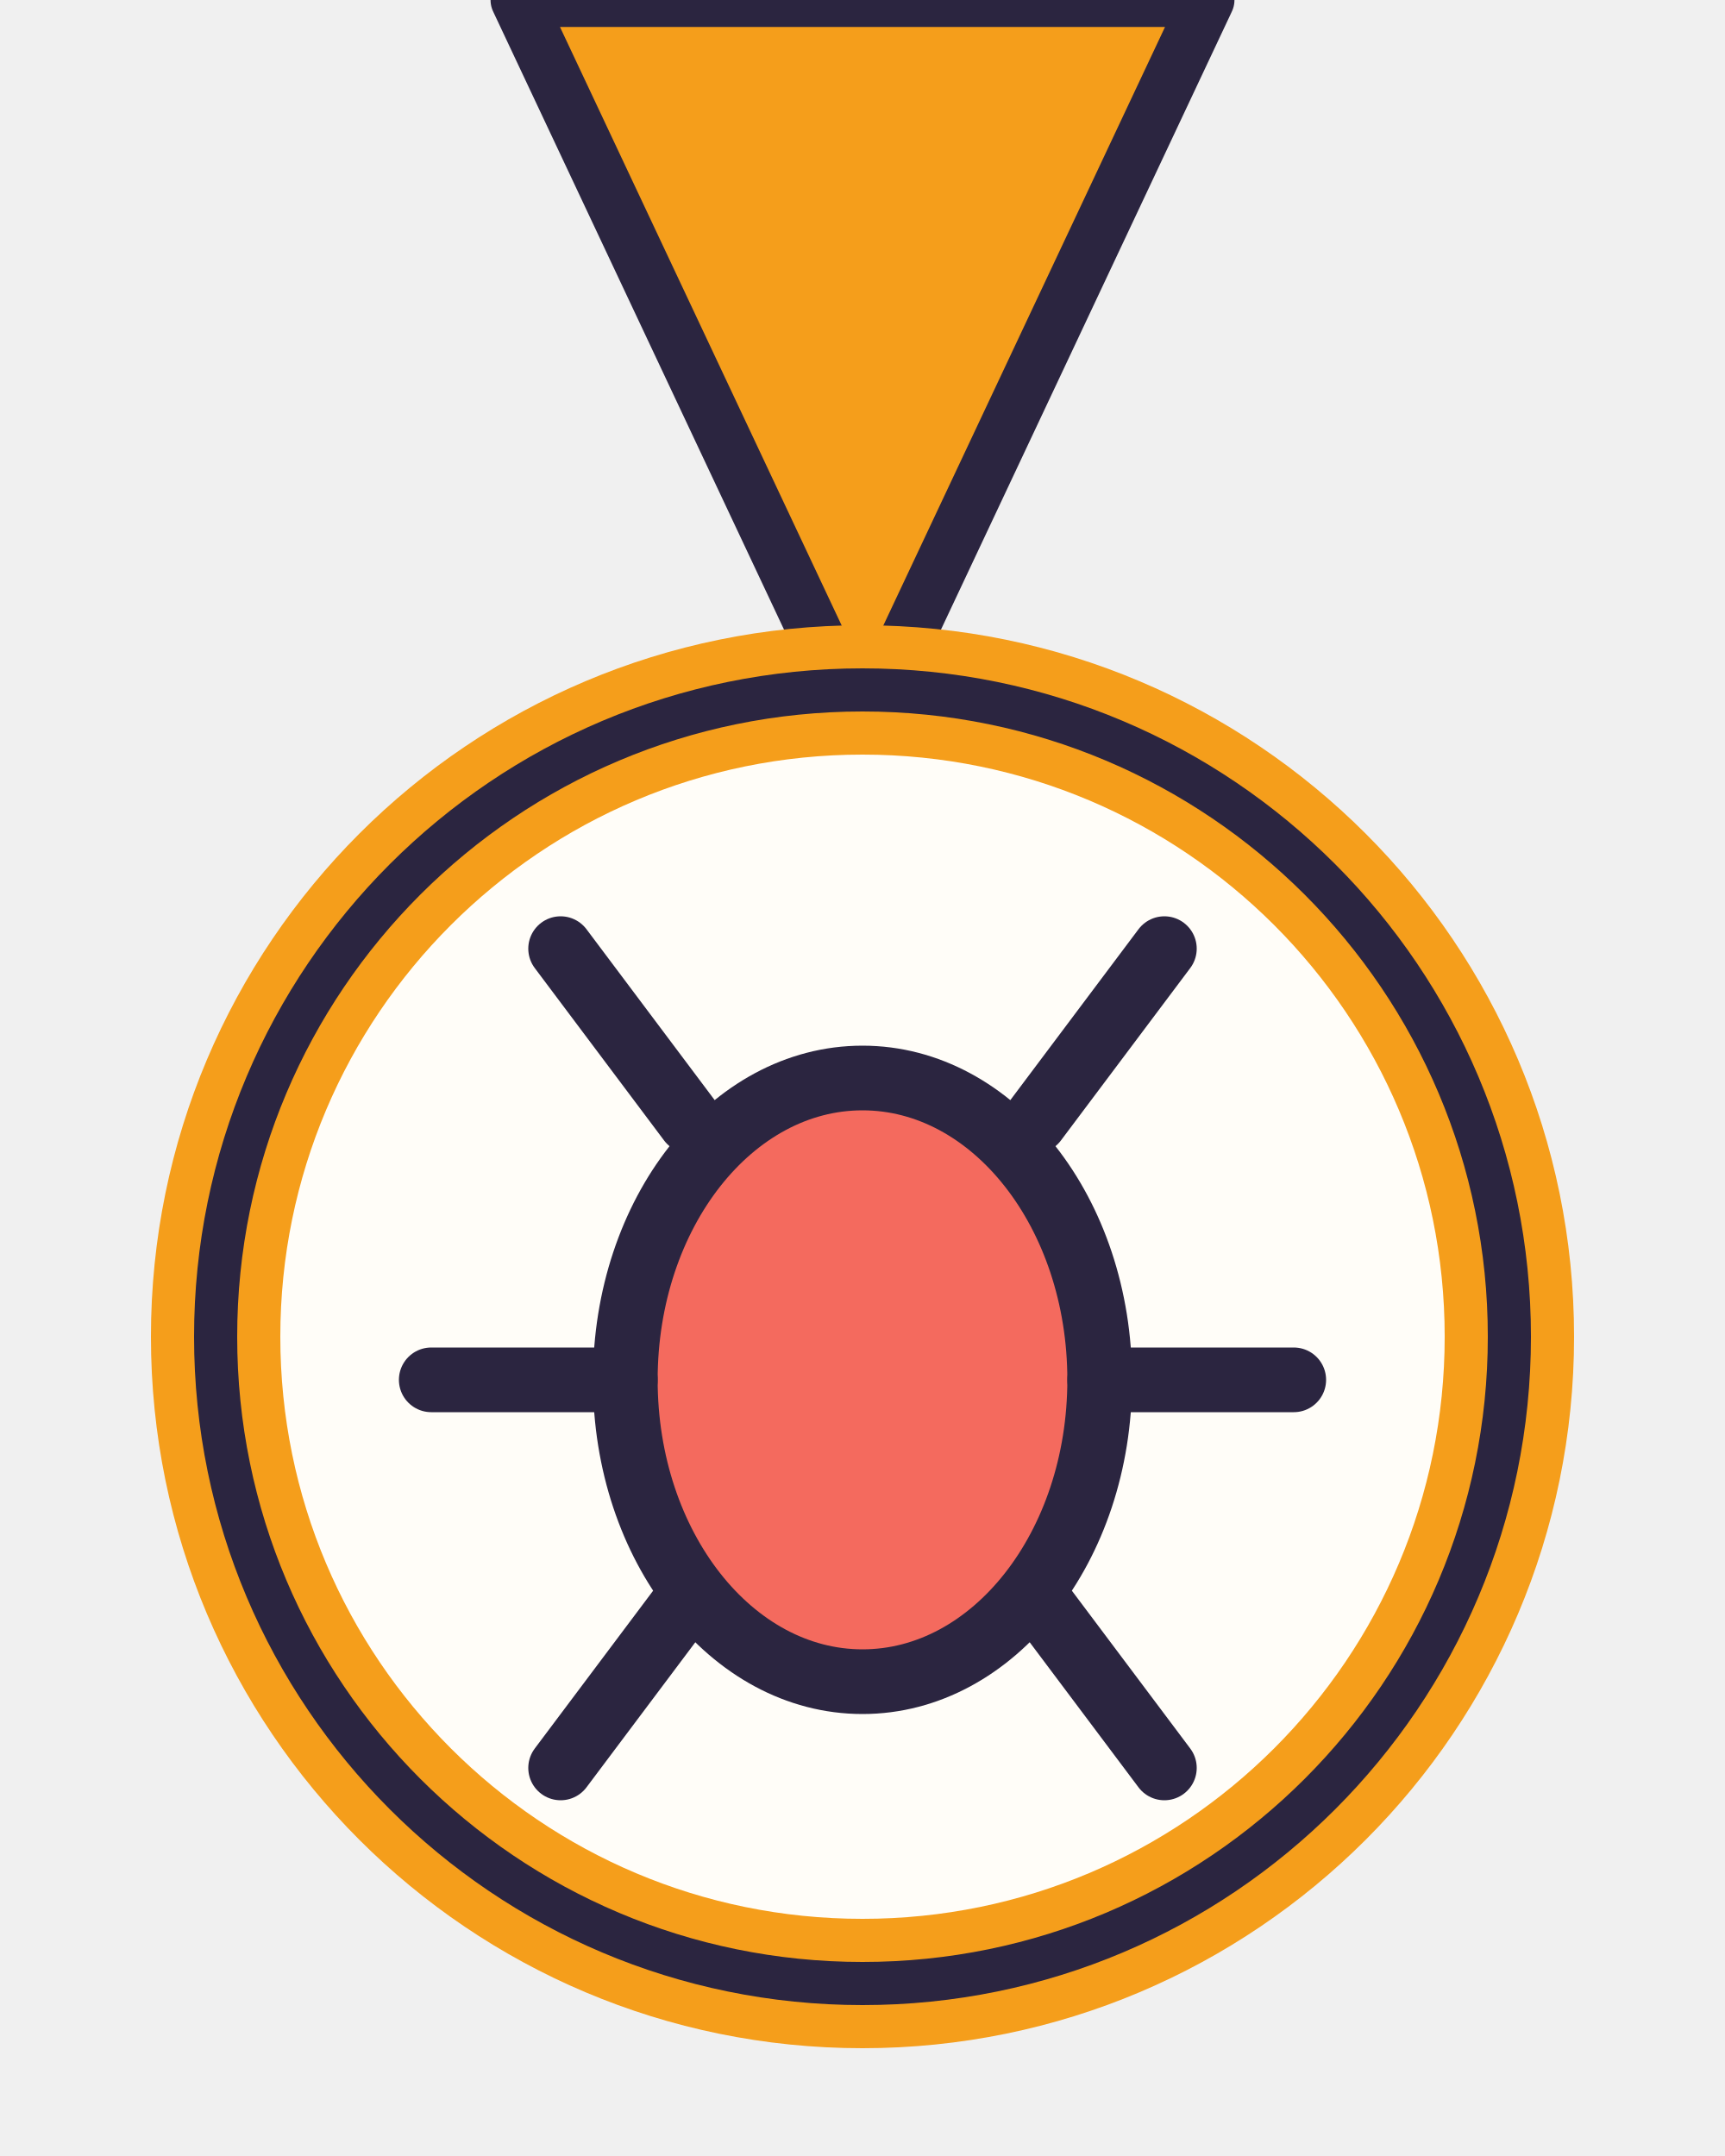
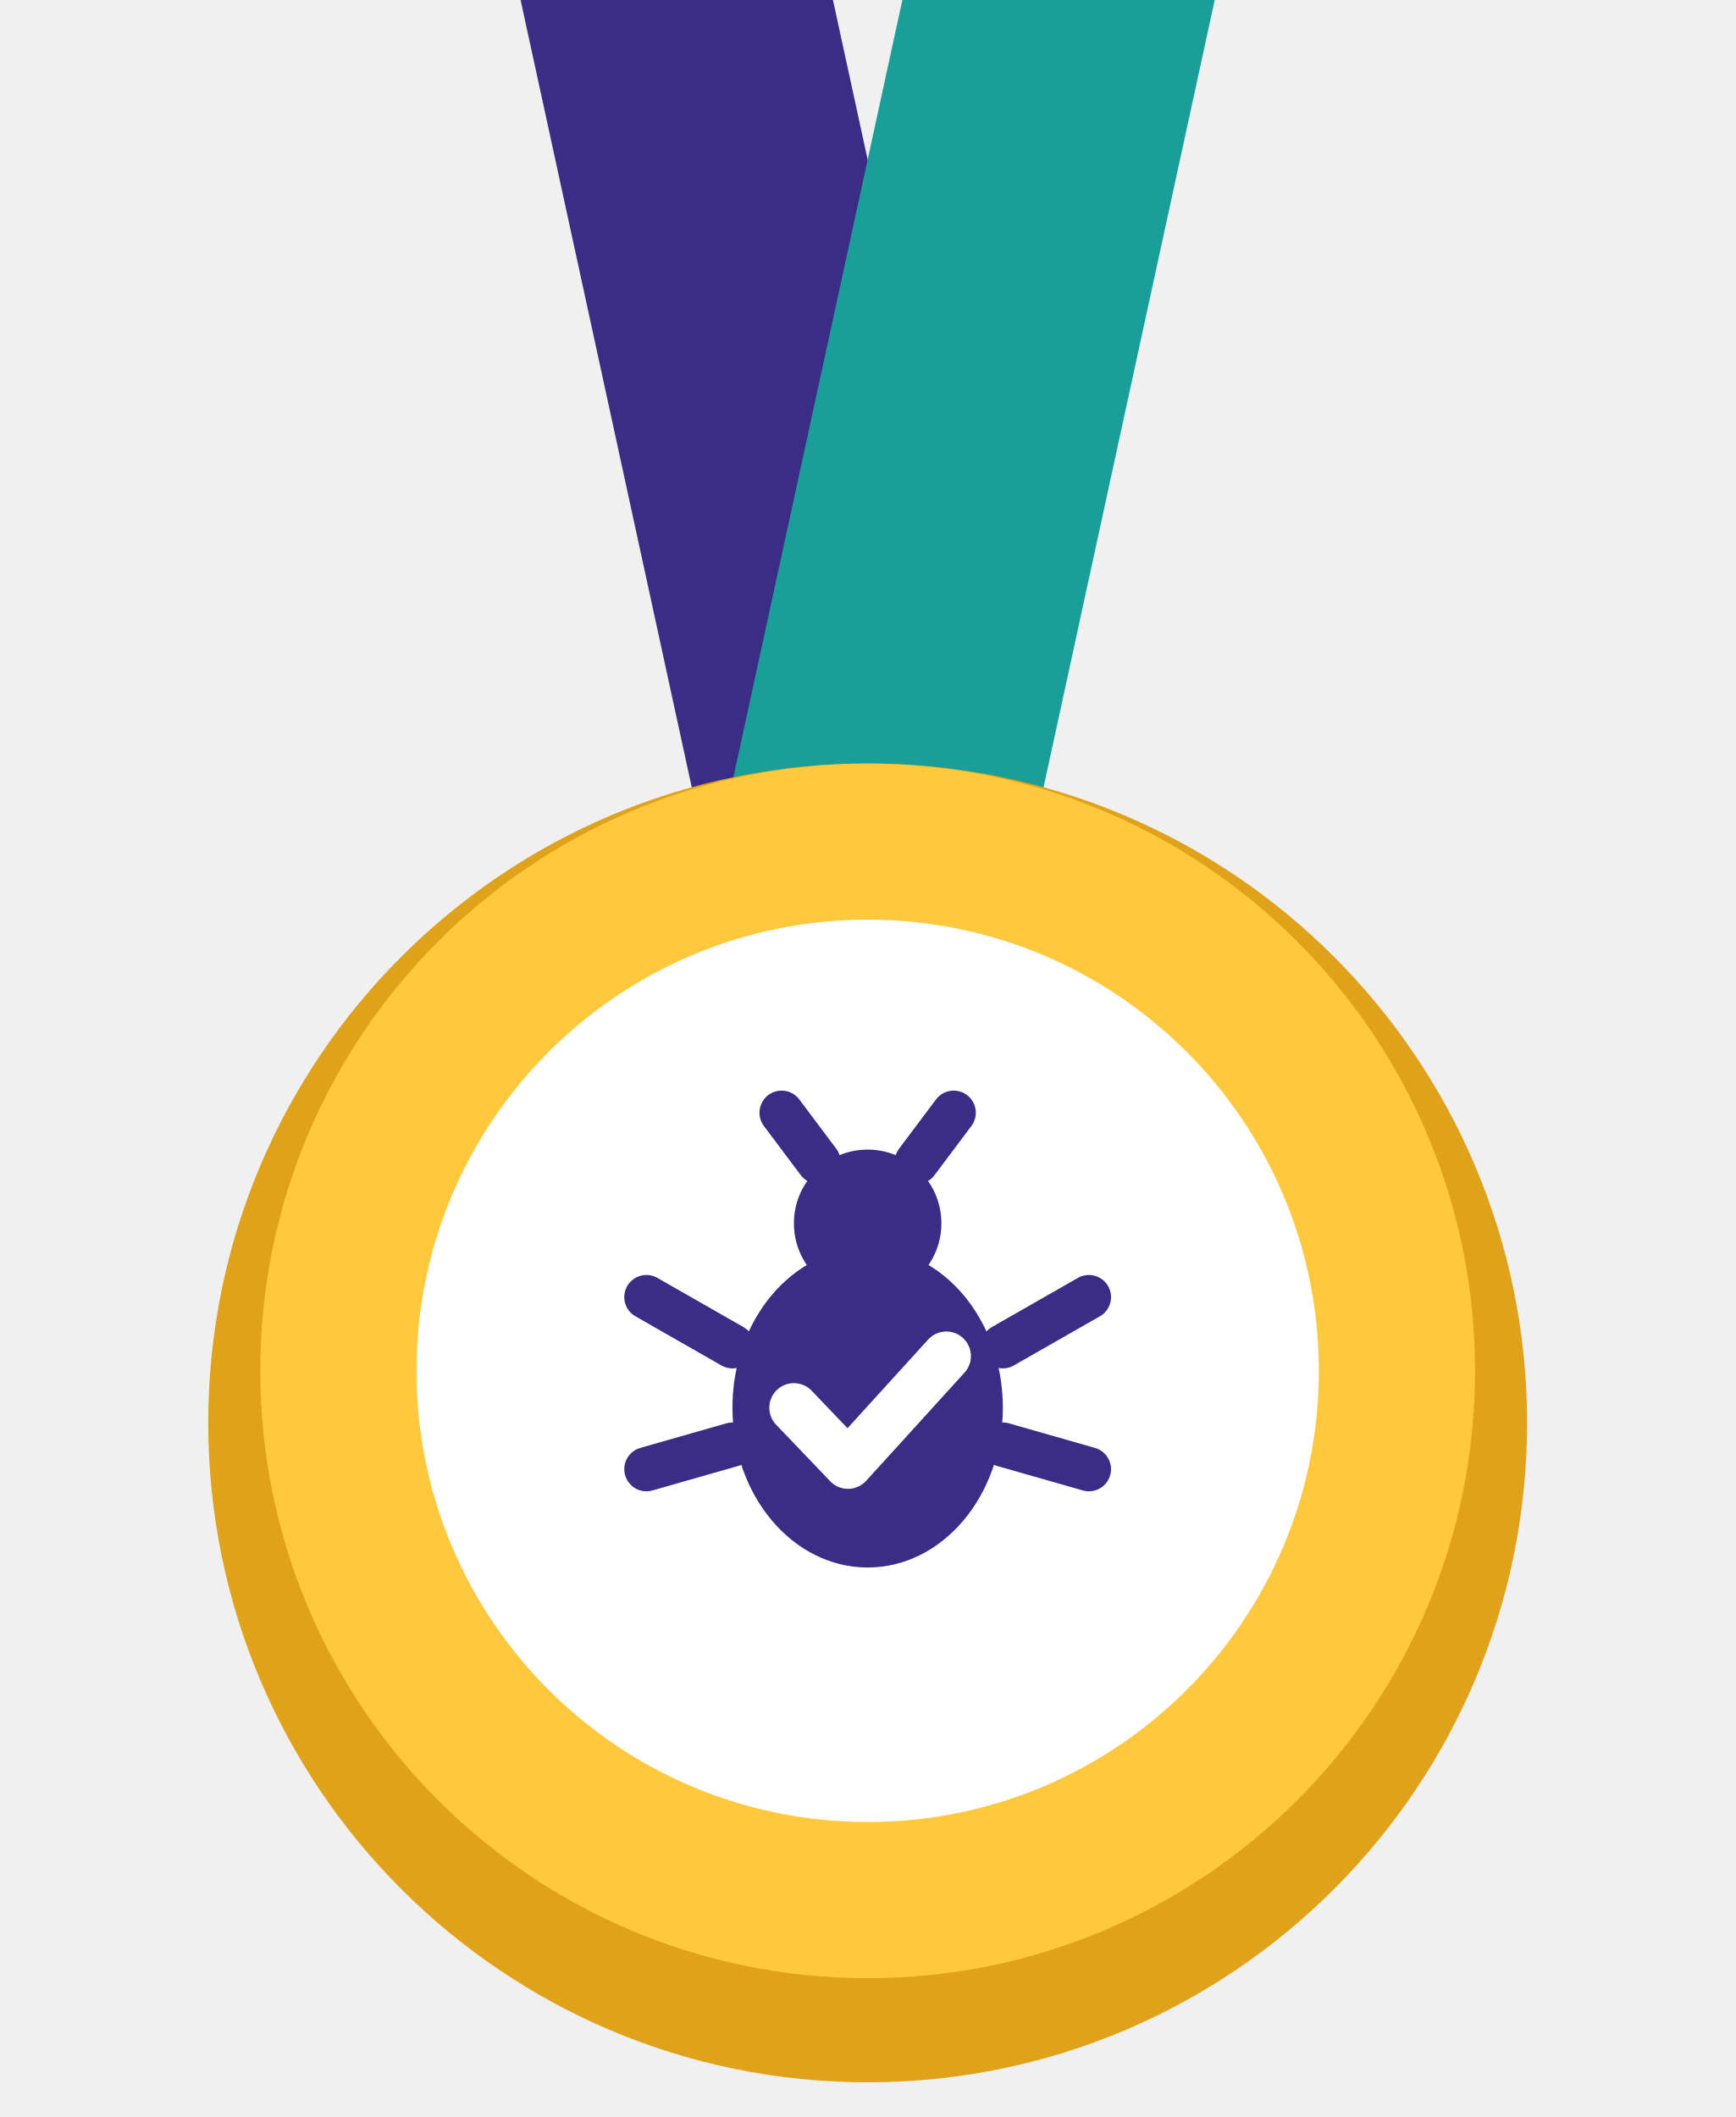
- <svg xmlns="http://www.w3.org/2000/svg" viewBox="0 0 80 100">
-   <path d="M24 0 L40 34 L56 0 Z" fill="#F59E1B" stroke="#2B2540" stroke-width="2.5" stroke-linejoin="round" />
-   <circle cx="40" cy="62" r="30" fill="#FFFDF8" stroke="#F59E1B" stroke-width="6" />
-   <circle cx="40" cy="62" r="30" fill="none" stroke="#2B2540" stroke-width="2" />
-   <ellipse cx="40" cy="64" rx="11" ry="14" fill="#F46A5E" stroke="#2B2540" stroke-width="3" />
-   <path d="M32 52 L26 44 M48 52 L54 44 M29 64 H20 M51 64 H60 M32 74 L26 82 M48 74 L54 82" stroke="#2B2540" stroke-width="3" stroke-linecap="round" />
+ <svg xmlns="http://www.w3.org/2000/svg" viewBox="0 0 100 122">
+   <path d="M30 0 L48 0 L58 46 L40 46 Z" fill="#3B2C85" />
+   <path d="M70 0 L52 0 L42 46 L60 46 Z" fill="#1A9E9A" />
+   <circle cx="50" cy="82" r="38" fill="#E0A21A" />
+   <circle cx="50" cy="79" r="35" fill="#FFC83D" />
+   <circle cx="50" cy="79" r="26" fill="#FFFFFF" />
+   <g transform="translate(33 62) scale(1.416667)">
+     <ellipse cx="12" cy="13.5" rx="5.5" ry="6.5" fill="#3B2C85" />
+     <circle cx="12" cy="6" r="3" fill="#3B2C85" />
+     <path d="M6.5 11 L3 9 M6.5 15 L3 16 M17.5 11 L21 9 M17.5 15 L21 16 M10 3.5 L8.5 1.5 M14 3.5 L15.5 1.5" stroke="#3B2C85" stroke-width="1.8" stroke-linecap="round" />
+     <path d="M9 13.5 L11.2 15.8 L15.2 11.4" stroke="#FFFFFF" stroke-width="2" stroke-linecap="round" stroke-linejoin="round" fill="none" />
+   </g>
</svg>
